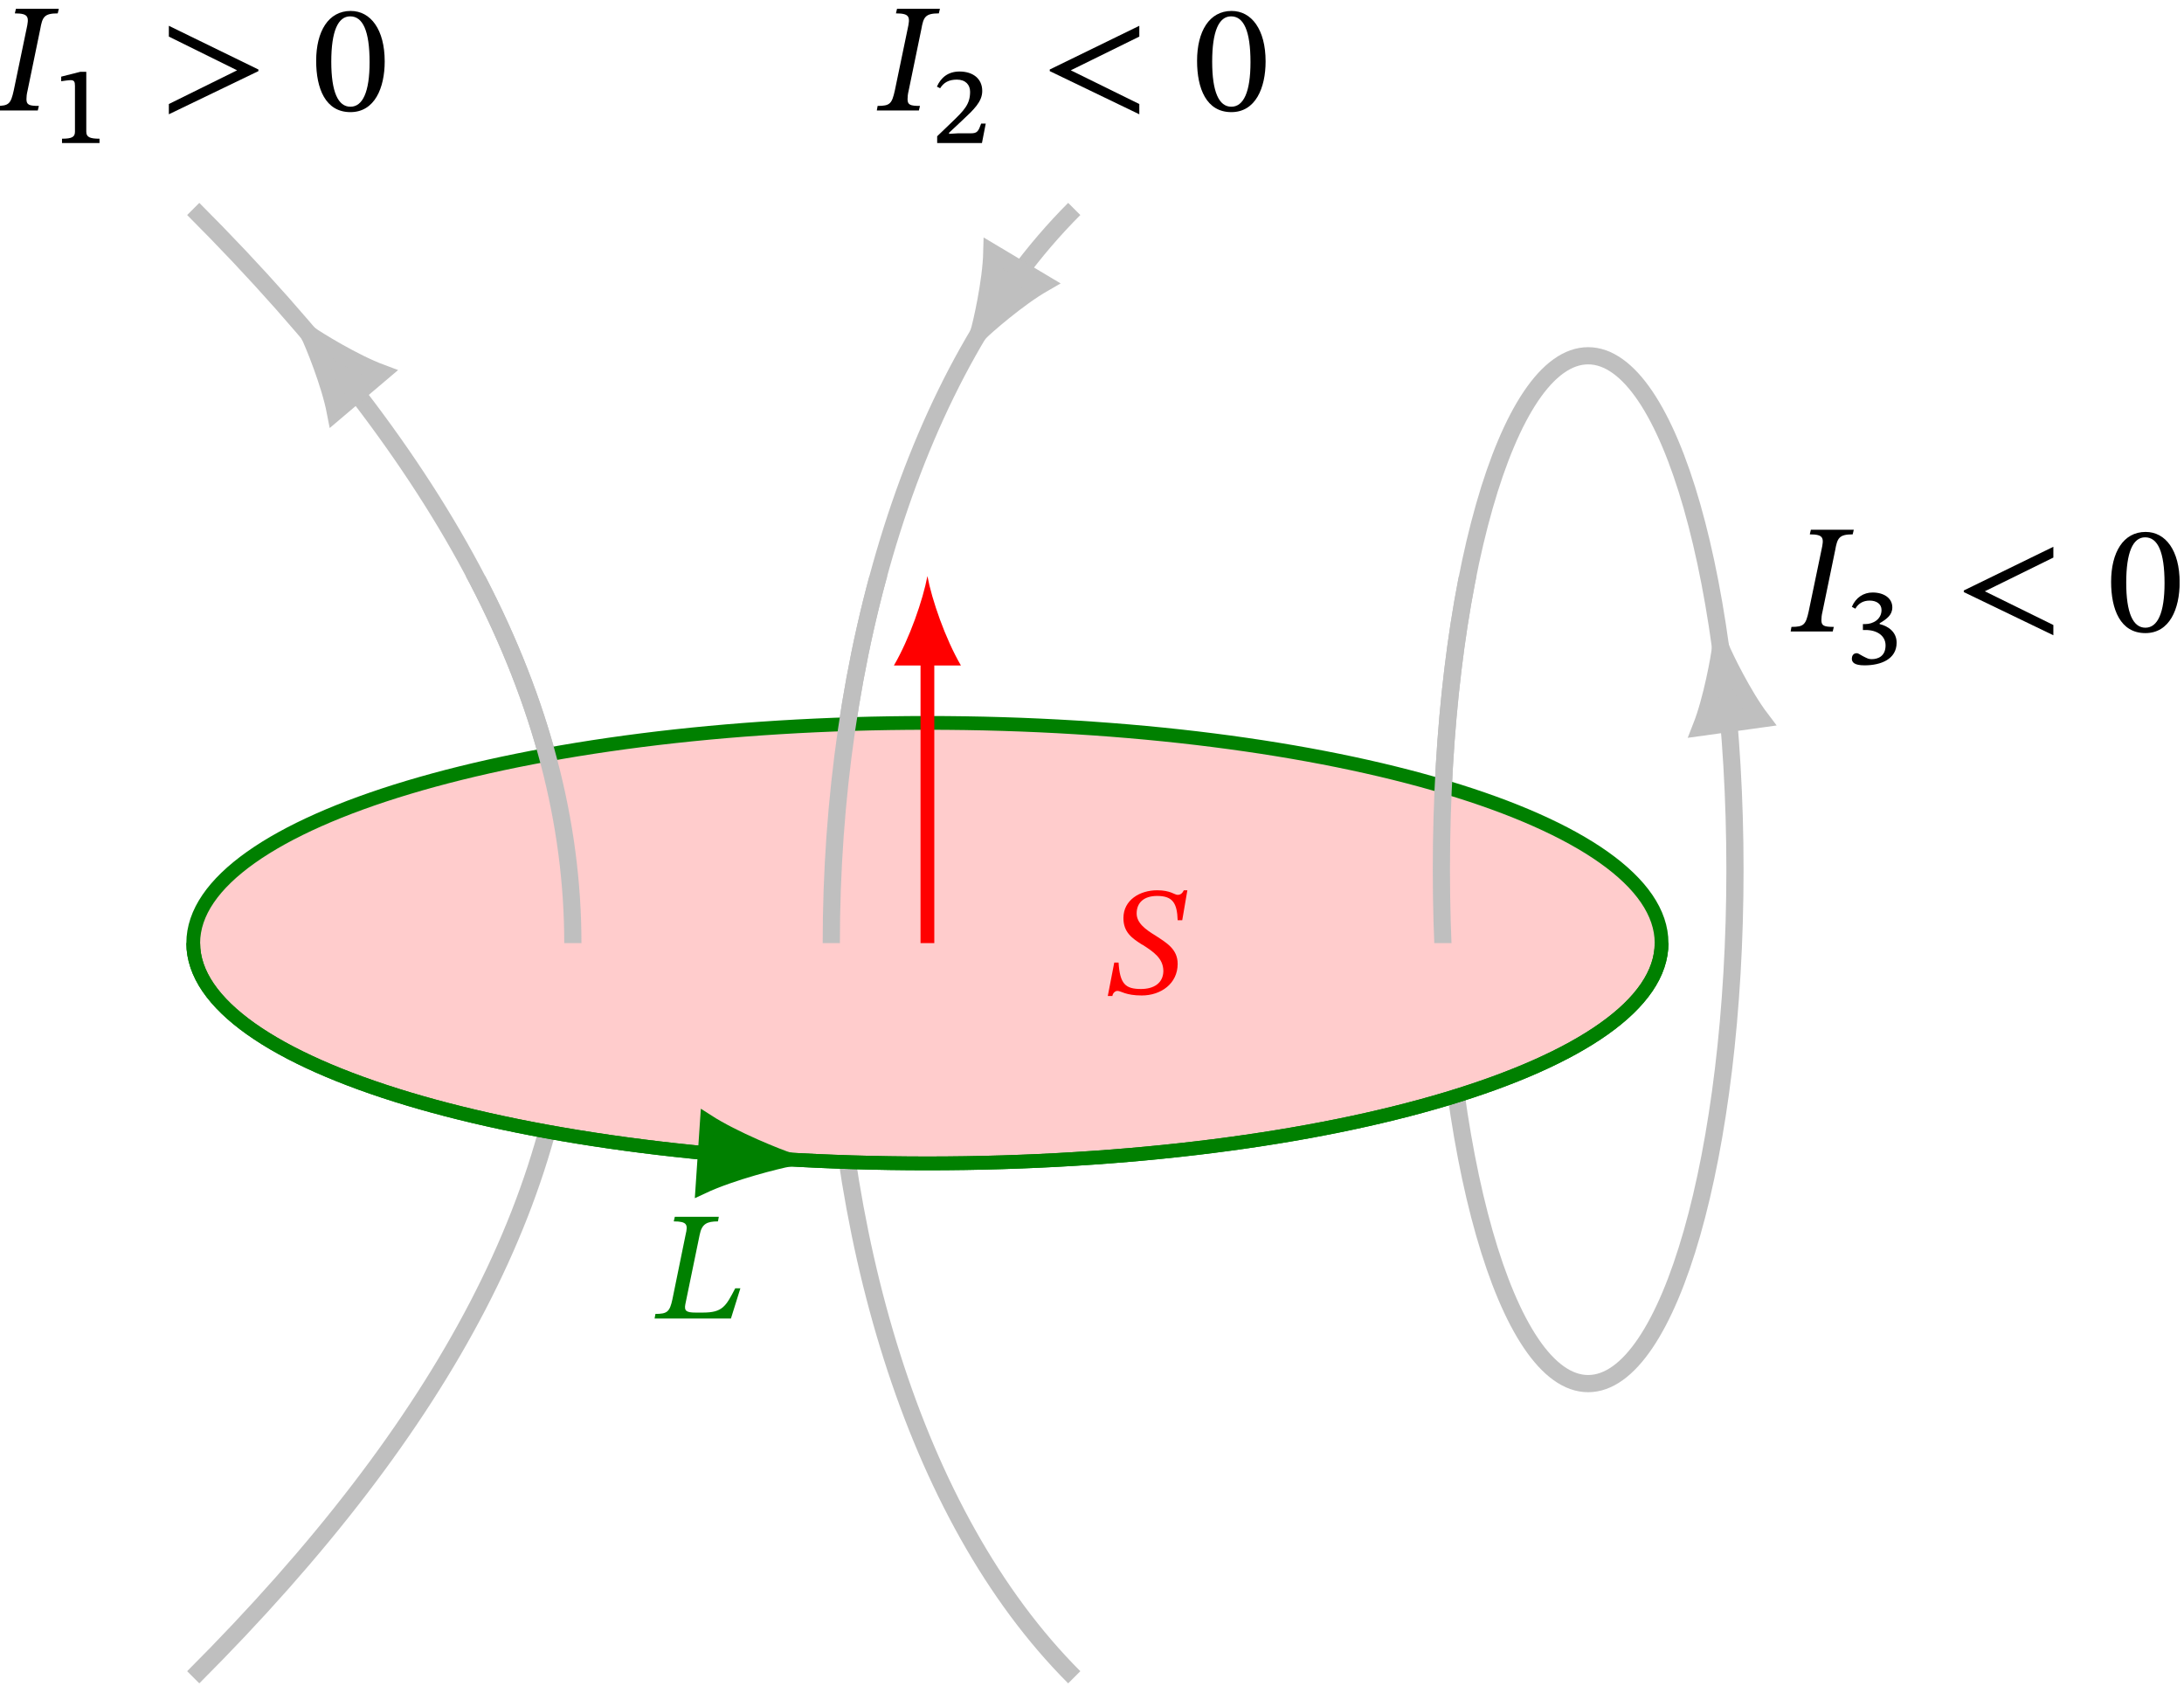
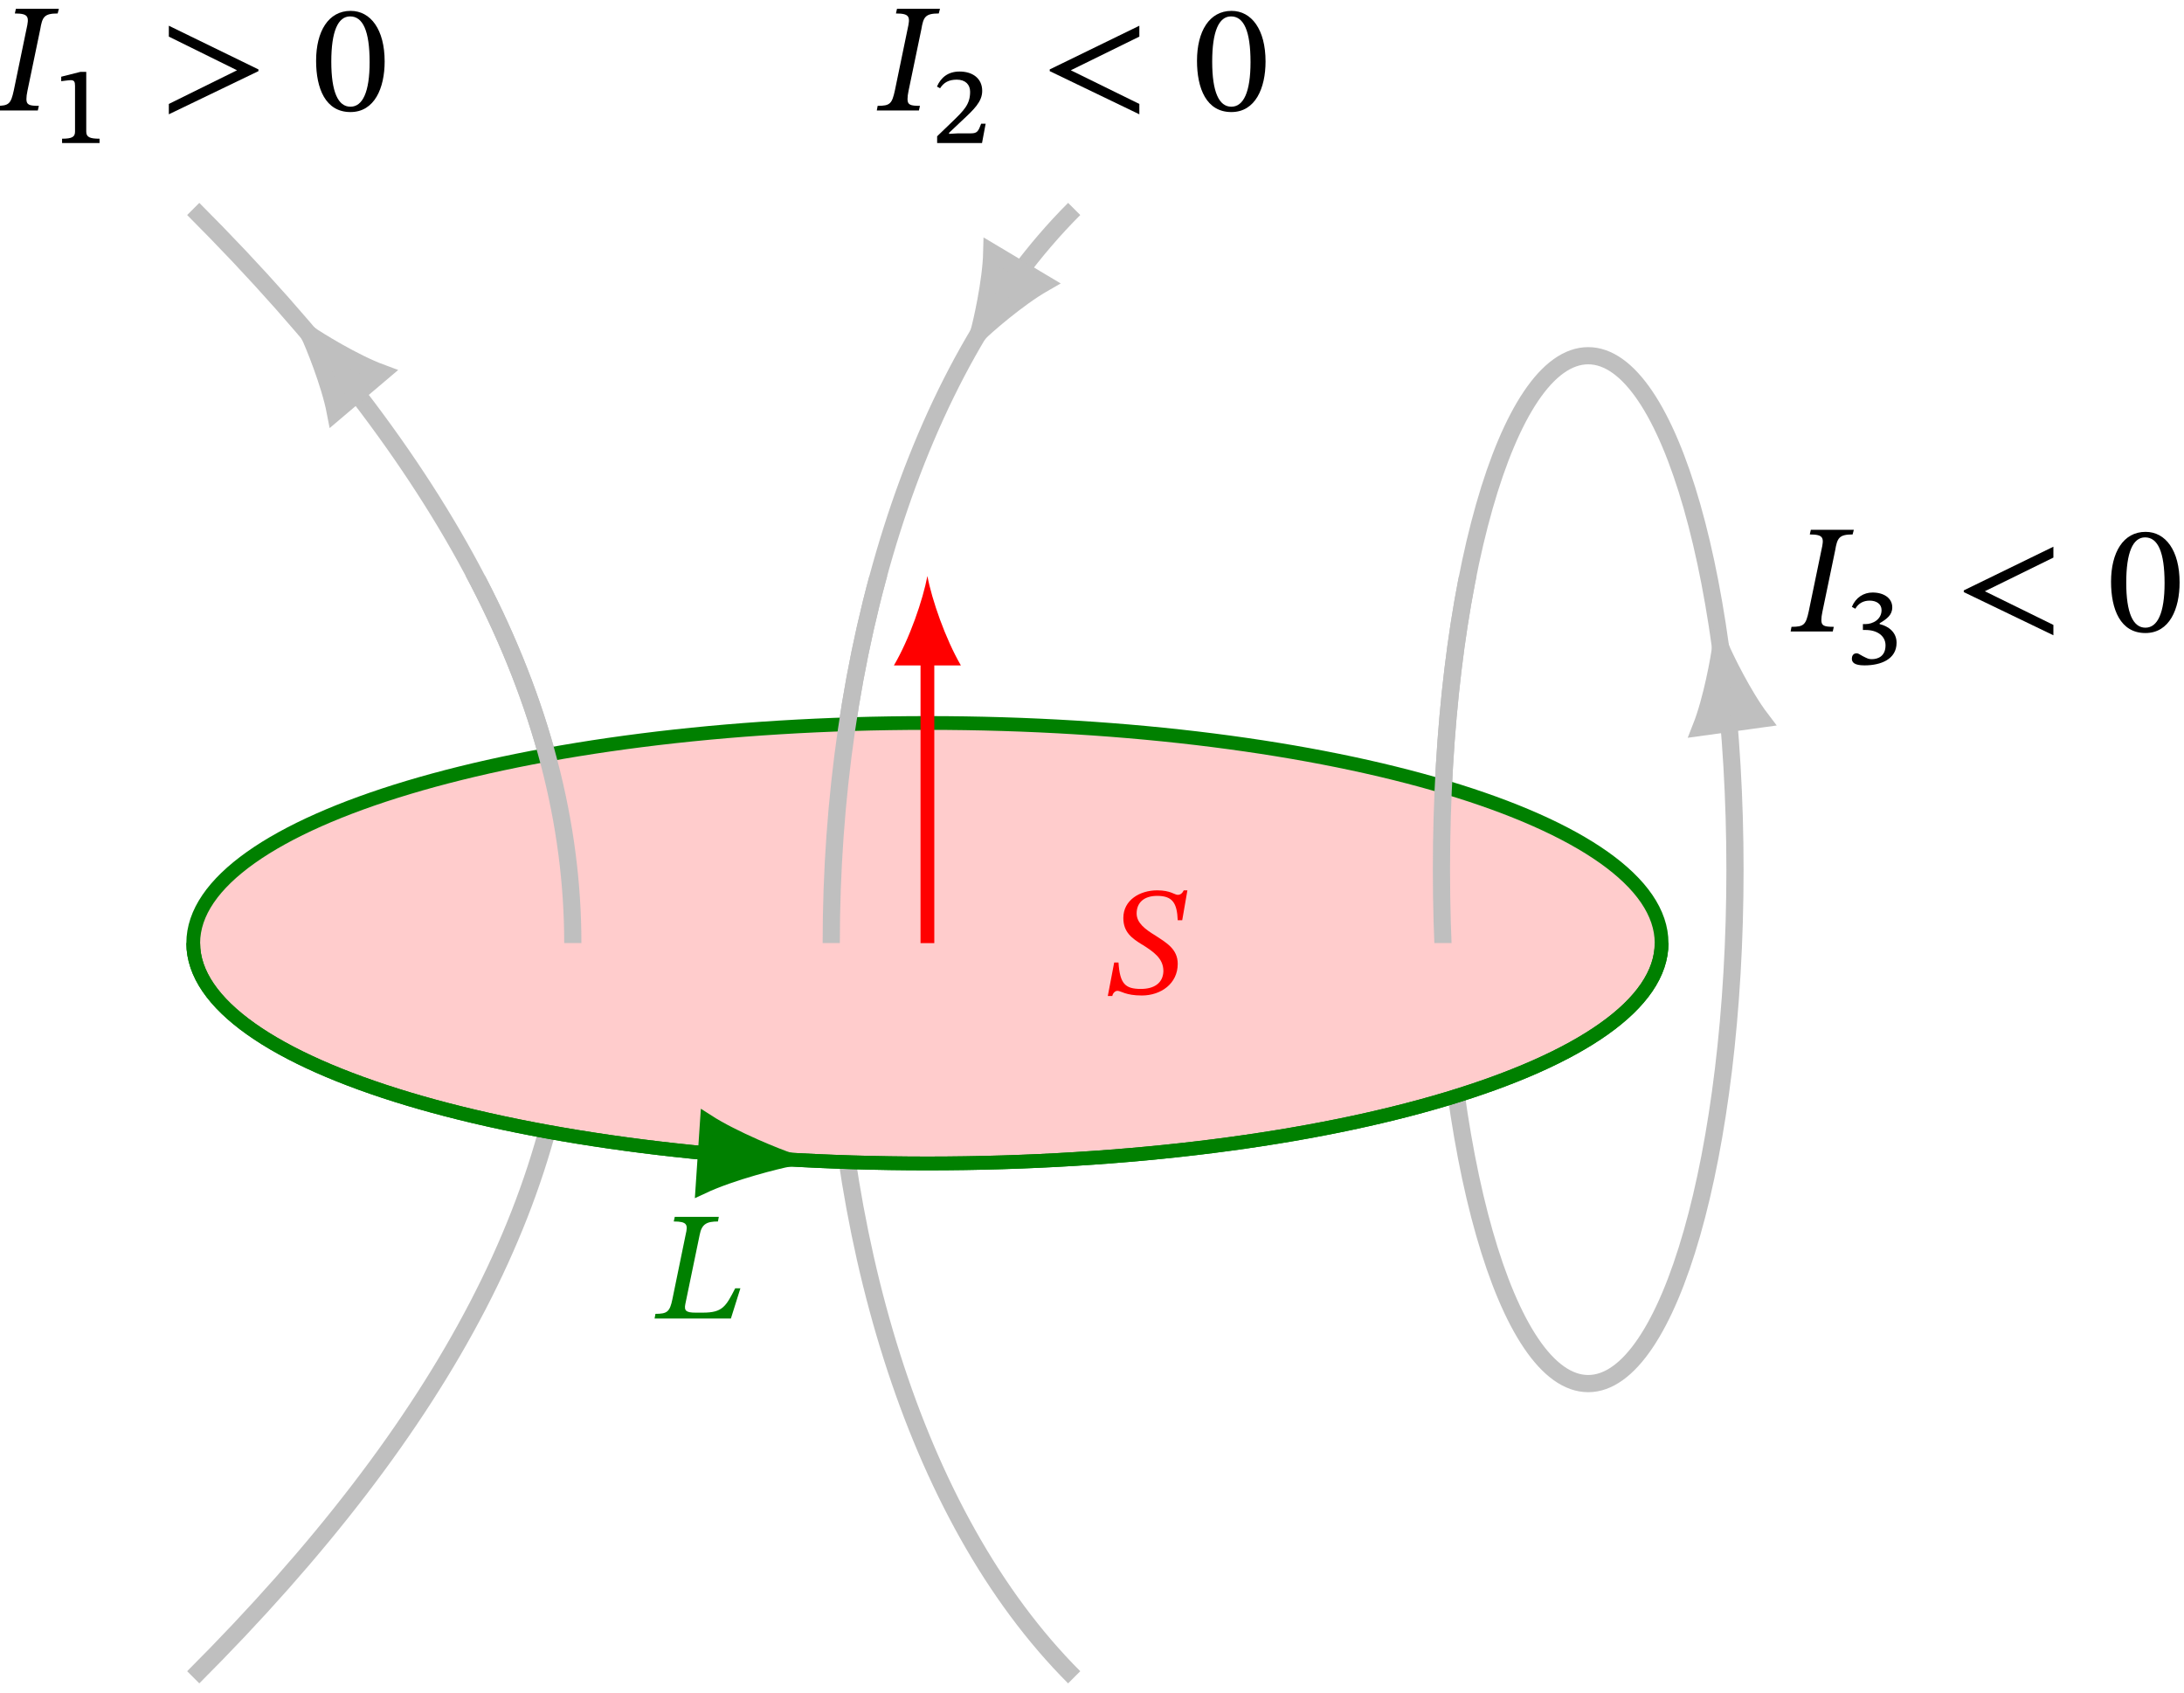
<svg xmlns="http://www.w3.org/2000/svg" xmlns:xlink="http://www.w3.org/1999/xlink" width="126.486pt" height="98.002pt" viewBox="0 0 126.486 98.002" version="1.2">
  <defs>
    <g>
      <symbol overflow="visible" id="glyph0-0">
-         <path style="stroke:none;" d="M 5.344 1.516 L 5.344 -7.047 L 0.094 -7.047 L 0.094 1.516 Z M 4.875 1.047 L 0.547 1.047 L 0.547 -6.578 L 4.875 -6.578 Z M 2.875 -1.531 L 2.875 -1.672 C 2.875 -2.641 4.312 -3.344 4.312 -4.656 C 4.312 -5.594 3.531 -6 2.656 -6 C 1.75 -6 1.125 -5.484 1.125 -4.766 C 1.125 -4.344 1.297 -4.141 1.594 -4.141 C 1.797 -4.141 1.984 -4.25 1.984 -4.531 C 1.984 -4.875 1.797 -4.875 1.797 -5.172 C 1.797 -5.453 2.047 -5.656 2.578 -5.656 C 3.141 -5.656 3.5 -5.344 3.5 -4.641 C 3.5 -3.25 2.516 -2.922 2.516 -1.766 L 2.516 -1.531 Z M 3.203 -0.438 C 3.203 -0.703 3.016 -0.953 2.703 -0.953 C 2.375 -0.953 2.172 -0.719 2.172 -0.438 C 2.172 -0.141 2.344 0.078 2.703 0.078 C 3.016 0.078 3.203 -0.141 3.203 -0.438 Z M 3.203 -0.438 " />
+         <path style="stroke:none;" d="M 5.34 1.52 L 5.34 -7.05 L .09 -7.05 L .09 1.52 Z M 4.88 1.05 L .55 1.05 L .55 -6.58 L 4.88 -6.58 Z M 2.88 -1.53 L 2.88 -1.67 C 2.88 -2.64 4.31 -3.34 4.31 -4.66 C 4.31 -5.59 3.53 -6 2.66 -6 C 1.75 -6 1.12 -5.48 1.12 -4.77 C 1.12 -4.34 1.3 -4.14 1.59 -4.14 C 1.8 -4.14 1.98 -4.25 1.98 -4.53 C 1.98 -4.88 1.8 -4.88 1.8 -5.17 C 1.8 -5.45 2.05 -5.66 2.58 -5.66 C 3.14 -5.66 3.5 -5.34 3.5 -4.64 C 3.5 -3.25 2.52 -2.92 2.52 -1.77 L 2.52 -1.53 Z M 3.2 -.44 C 3.2 -.7 3.02 -.95 2.7 -.95 C 2.38 -.95 2.17 -.72 2.17 -.44 C 2.17 -.14 2.34 .08 2.7 .08 C 3.02 .08 3.2 -.14 3.2 -.44 Z M 3.2 -.44" />
      </symbol>
      <symbol overflow="visible" id="glyph0-1">
-         <path style="stroke:none;" d="M 0.938 -1.172 C 0.766 -0.391 0.656 -0.266 -0.062 -0.266 L -0.109 0 L 2.328 0 L 2.391 -0.266 C 1.828 -0.266 1.672 -0.328 1.672 -0.656 C 1.672 -0.797 1.688 -0.953 1.734 -1.141 L 2.469 -4.703 C 2.594 -5.406 2.688 -5.625 3.484 -5.625 L 3.547 -5.891 L 1.062 -5.891 L 1 -5.625 C 1.828 -5.625 1.828 -5.406 1.672 -4.703 Z M 0.938 -1.172 " />
+         <path style="stroke:none;" d="M .94 -1.17 C .77 -.39 .66 -.27 -.06 -.27 L -.11 0 L 2.33 0 L 2.39 -.27 C 1.83 -.27 1.67 -.33 1.67 -.66 C 1.67 -.8 1.69 -.95 1.73 -1.14 L 2.47 -4.7 C 2.59 -5.41 2.69 -5.62 3.48 -5.62 L 3.55 -5.89 L 1.06 -5.89 L 1 -5.62 C 1.83 -5.62 1.83 -5.41 1.67 -4.7 Z M .94 -1.17" />
      </symbol>
      <symbol overflow="visible" id="glyph0-2">
-         <path style="stroke:none;" d="M 5.828 -2.281 L 5.828 -2.375 L 0.641 -4.906 L 0.641 -4.281 L 4.594 -2.328 L 0.641 -0.375 L 0.641 0.219 Z M 5.828 -2.281 " />
+         <path style="stroke:none;" d="M5.83-2.28l0-.1l-5.19-2.53l0 .63l3.95 1.95l-3.95 1.95l0 .6zM5.83-2.28" />
      </symbol>
      <symbol overflow="visible" id="glyph0-3">
-         <path style="stroke:none;" d="M 4.203 -2.844 C 4.203 -4.688 3.391 -5.766 2.234 -5.766 C 0.938 -5.766 0.234 -4.578 0.234 -2.875 C 0.234 -1.281 0.766 0.094 2.219 0.094 C 3.625 0.094 4.203 -1.312 4.203 -2.844 Z M 3.328 -2.797 C 3.328 -1.062 2.922 -0.219 2.219 -0.219 C 1.5 -0.219 1.109 -1.078 1.109 -2.828 C 1.109 -4.594 1.5 -5.453 2.203 -5.453 C 2.938 -5.453 3.328 -4.609 3.328 -2.797 Z M 3.328 -2.797 " />
+         <path style="stroke:none;" d="M 4.2 -2.84 C 4.2 -4.69 3.39 -5.77 2.23 -5.77 C .94 -5.77 .23 -4.58 .23 -2.88 C .23 -1.28 .77 .09 2.22 .09 C 3.62 .09 4.2 -1.31 4.2 -2.84 Z M 3.33 -2.8 C 3.33 -1.06 2.92 -.22 2.22 -.22 C 1.5 -.22 1.11 -1.08 1.11 -2.83 C 1.11 -4.59 1.5 -5.45 2.2 -5.45 C 2.94 -5.45 3.33 -4.61 3.33 -2.8 Z M 3.33 -2.8" />
      </symbol>
      <symbol overflow="visible" id="glyph0-4">
-         <path style="stroke:none;" d="M 5.828 0.219 L 5.828 -0.375 L 1.859 -2.328 L 5.828 -4.281 L 5.828 -4.906 L 0.641 -2.375 L 0.641 -2.281 Z M 5.828 0.219 " />
+         <path style="stroke:none;" d="M5.83.22l0-.6l-3.97-1.95l3.97-1.95l0-.63l-5.19 2.53l0 .1zM5.83.22" />
      </symbol>
      <symbol overflow="visible" id="glyph0-5">
-         <path style="stroke:none;" d="M 4.859 -1.75 L 4.562 -1.75 C 4.016 -0.703 3.828 -0.344 2.688 -0.344 L 2.266 -0.344 C 1.734 -0.344 1.594 -0.438 1.672 -0.828 L 2.5 -4.844 C 2.625 -5.484 2.922 -5.625 3.562 -5.625 L 3.609 -5.891 L 1.062 -5.891 L 1 -5.625 C 1.781 -5.625 1.828 -5.438 1.688 -4.859 L 0.922 -1.109 C 0.766 -0.391 0.625 -0.266 -0.062 -0.266 L -0.109 0 L 4.312 0 Z M 4.859 -1.75 " />
+         <path style="stroke:none;" d="M 4.86 -1.75 L 4.56 -1.75 C 4.02 -.7 3.83 -.34 2.69 -.34 L 2.27 -.34 C 1.73 -.34 1.59 -.44 1.67 -.83 L 2.5 -4.84 C 2.62 -5.48 2.92 -5.62 3.56 -5.62 L 3.61 -5.89 L 1.06 -5.89 L 1 -5.62 C 1.78 -5.62 1.83 -5.44 1.69 -4.86 L .92 -1.11 C .77 -.39 .62 -.27 -.06 -.27 L -.11 0 L 4.31 0 Z M 4.86 -1.75" />
      </symbol>
      <symbol overflow="visible" id="glyph0-6">
-         <path style="stroke:none;" d="M 4.531 -4.25 L 4.828 -5.984 L 4.625 -5.984 C 4.531 -5.797 4.422 -5.719 4.266 -5.719 C 4.078 -5.719 3.859 -5.984 3.078 -5.984 C 2.078 -5.984 1.125 -5.422 1.125 -4.375 C 1.125 -3.547 1.625 -3.203 2.219 -2.828 C 2.219 -2.828 2.219 -2.828 2.234 -2.828 C 2.859 -2.422 3.438 -2.047 3.438 -1.297 C 3.422 -0.594 2.875 -0.266 2.141 -0.266 C 1.234 -0.266 0.922 -0.562 0.844 -1.797 L 0.594 -1.797 L 0.219 0.141 L 0.484 0.141 C 0.516 -0.047 0.656 -0.156 0.781 -0.156 C 0.984 -0.156 1.25 0.109 2.188 0.109 C 3.297 0.109 4.266 -0.578 4.266 -1.719 C 4.266 -2.578 3.625 -2.938 2.984 -3.359 C 2.391 -3.719 1.891 -4.094 1.891 -4.641 C 1.891 -5.281 2.328 -5.656 3.078 -5.656 C 3.984 -5.656 4.234 -5.234 4.266 -4.25 Z M 4.531 -4.25 " />
+         <path style="stroke:none;" d="M 4.53 -4.25 L 4.83 -5.98 L 4.62 -5.98 C 4.53 -5.8 4.42 -5.72 4.27 -5.72 C 4.08 -5.72 3.86 -5.98 3.08 -5.98 C 2.08 -5.98 1.12 -5.42 1.12 -4.38 C 1.12 -3.55 1.62 -3.2 2.22 -2.83 C 2.22 -2.83 2.22 -2.83 2.23 -2.83 C 2.86 -2.42 3.44 -2.05 3.44 -1.3 C 3.42 -.59 2.88 -.27 2.14 -.27 C 1.23 -.27 .92 -.56 .84 -1.8 L .59 -1.8 L .22 .14 L .48 .14 C .52 -.05 .66 -.16 .78 -.16 C .98 -.16 1.25 .11 2.19 .11 C 3.3 .11 4.27 -.58 4.27 -1.72 C 4.27 -2.58 3.62 -2.94 2.98 -3.36 C 2.39 -3.72 1.89 -4.09 1.89 -4.64 C 1.89 -5.28 2.33 -5.66 3.08 -5.66 C 3.98 -5.66 4.23 -5.23 4.27 -4.25 Z M 4.53 -4.25" />
      </symbol>
      <symbol overflow="visible" id="glyph1-0">
-         <path style="stroke:none;" d="M 3.562 1.016 L 3.562 -4.703 L 0.062 -4.703 L 0.062 1.016 Z M 3.25 0.688 L 0.359 0.688 L 0.359 -4.391 L 3.25 -4.391 Z M 1.922 -1.016 L 1.922 -1.109 C 1.922 -1.766 2.875 -2.234 2.875 -3.109 C 2.875 -3.734 2.359 -4 1.766 -4 C 1.172 -4 0.75 -3.656 0.75 -3.172 C 0.75 -2.891 0.875 -2.766 1.062 -2.766 C 1.203 -2.766 1.328 -2.844 1.328 -3.016 C 1.328 -3.25 1.203 -3.25 1.203 -3.453 C 1.203 -3.641 1.359 -3.781 1.719 -3.781 C 2.094 -3.781 2.344 -3.562 2.344 -3.094 C 2.344 -2.172 1.672 -1.953 1.672 -1.172 L 1.672 -1.016 Z M 2.141 -0.281 C 2.141 -0.469 2.016 -0.641 1.812 -0.641 C 1.578 -0.641 1.453 -0.484 1.453 -0.281 C 1.453 -0.094 1.562 0.047 1.797 0.047 C 2.016 0.047 2.141 -0.094 2.141 -0.281 Z M 2.141 -0.281 " />
+         <path style="stroke:none;" d="M 3.56 1.02 L 3.56 -4.7 L .06 -4.7 L .06 1.02 Z M 3.25 .69 L .36 .69 L .36 -4.39 L 3.25 -4.39 Z M 1.92 -1.02 L 1.92 -1.11 C 1.92 -1.77 2.88 -2.23 2.88 -3.11 C 2.88 -3.73 2.36 -4 1.77 -4 C 1.17 -4 .75 -3.66 .75 -3.17 C .75 -2.89 .88 -2.77 1.06 -2.77 C 1.2 -2.77 1.33 -2.84 1.33 -3.02 C 1.33 -3.25 1.2 -3.25 1.2 -3.45 C 1.2 -3.64 1.36 -3.78 1.72 -3.78 C 2.09 -3.78 2.34 -3.56 2.34 -3.09 C 2.34 -2.17 1.67 -1.95 1.67 -1.17 L 1.67 -1.02 Z M 2.14 -.28 C 2.14 -.47 2.02 -.64 1.81 -.64 C 1.58 -.64 1.45 -.48 1.45 -.28 C 1.45 -.09 1.56 .05 1.8 .05 C 2.02 .05 2.14 -.09 2.14 -.28 Z M 2.14 -.28" />
      </symbol>
      <symbol overflow="visible" id="glyph1-1">
-         <path style="stroke:none;" d="M 2.828 0 L 2.828 -0.25 C 2.266 -0.25 2.062 -0.344 2.062 -0.656 L 2.062 -4.125 L 1.719 -4.125 L 0.609 -3.844 L 0.609 -3.578 C 0.719 -3.594 1.031 -3.641 1.156 -3.641 C 1.359 -3.641 1.406 -3.547 1.406 -3.312 L 1.406 -0.656 C 1.406 -0.359 1.25 -0.25 0.656 -0.25 L 0.656 0 Z M 2.828 0 " />
+         <path style="stroke:none;" d="M 2.83 0 L 2.83 -.25 C 2.27 -.25 2.06 -.34 2.06 -.66 L 2.06 -4.12 L 1.72 -4.12 L .61 -3.84 L .61 -3.58 C .72 -3.59 1.03 -3.64 1.16 -3.64 C 1.36 -3.64 1.41 -3.55 1.41 -3.31 L 1.41 -.66 C 1.41 -.36 1.25 -.25 .66 -.25 L .66 0 Z M 2.83 0" />
      </symbol>
      <symbol overflow="visible" id="glyph1-2">
-         <path style="stroke:none;" d="M 3.125 -1.125 L 2.859 -1.125 C 2.703 -0.688 2.641 -0.562 2.266 -0.562 L 1.516 -0.562 L 1 -0.531 L 1 -0.594 L 1.734 -1.281 C 2.438 -1.938 2.922 -2.391 2.922 -3.016 C 2.922 -3.734 2.375 -4.141 1.609 -4.141 C 0.953 -4.141 0.531 -3.797 0.297 -3.266 L 0.484 -3.172 C 0.688 -3.5 0.984 -3.672 1.453 -3.672 C 1.953 -3.672 2.219 -3.375 2.219 -2.969 C 2.219 -2.25 1.891 -1.906 1.141 -1.188 L 0.312 -0.391 L 0.312 0 L 2.906 0 Z M 3.125 -1.125 " />
+         <path style="stroke:none;" d="M 3.12 -1.12 L 2.86 -1.12 C 2.7 -.69 2.64 -.56 2.27 -.56 L 1.52 -.56 L 1 -.53 L 1 -.59 L 1.73 -1.28 C 2.44 -1.94 2.92 -2.39 2.92 -3.02 C 2.92 -3.73 2.38 -4.14 1.61 -4.14 C .95 -4.14 .53 -3.8 .3 -3.27 L .48 -3.17 C .69 -3.5 .98 -3.67 1.45 -3.67 C 1.95 -3.67 2.22 -3.38 2.22 -2.97 C 2.22 -2.25 1.89 -1.91 1.14 -1.19 L .31 -.39 L .31 0 L 2.91 0 Z M 3.12 -1.12" />
      </symbol>
      <symbol overflow="visible" id="glyph1-3">
-         <path style="stroke:none;" d="M 0.562 -3.203 C 0.75 -3.531 1.047 -3.672 1.391 -3.672 C 1.781 -3.672 2.078 -3.484 2.078 -3.125 C 2.078 -2.594 1.594 -2.312 1.141 -2.312 L 1 -2.312 L 1 -1.969 L 1.156 -1.969 C 1.812 -1.969 2.312 -1.641 2.312 -1.078 C 2.312 -0.438 1.859 -0.281 1.516 -0.281 C 1.328 -0.281 1.281 -0.312 1 -0.453 C 0.766 -0.594 0.703 -0.625 0.641 -0.625 C 0.422 -0.625 0.359 -0.438 0.359 -0.312 C 0.359 -0.109 0.484 0.078 1.094 0.078 C 2.047 0.078 2.953 -0.281 2.953 -1.234 C 2.953 -1.844 2.484 -2.188 1.969 -2.312 L 1.969 -2.359 C 2.391 -2.609 2.703 -2.844 2.703 -3.281 C 2.703 -3.812 2.219 -4.141 1.562 -4.141 C 1.047 -4.141 0.594 -3.859 0.359 -3.312 Z M 0.562 -3.203 " />
+         <path style="stroke:none;" d="M .56 -3.2 C .75 -3.53 1.05 -3.67 1.39 -3.67 C 1.78 -3.67 2.08 -3.48 2.08 -3.12 C 2.08 -2.59 1.59 -2.31 1.14 -2.31 L 1 -2.31 L 1 -1.97 L 1.16 -1.97 C 1.81 -1.97 2.31 -1.64 2.31 -1.08 C 2.31 -.44 1.86 -.28 1.52 -.28 C 1.33 -.28 1.28 -.31 1 -.45 C .77 -.59 .7 -.62 .64 -.62 C .42 -.62 .36 -.44 .36 -.31 C .36 -.11 .48 .08 1.09 .08 C 2.05 .08 2.95 -.28 2.95 -1.23 C 2.95 -1.84 2.48 -2.19 1.97 -2.31 L 1.97 -2.36 C 2.39 -2.61 2.7 -2.84 2.7 -3.28 C 2.7 -3.81 2.22 -4.14 1.56 -4.14 C 1.05 -4.14 .59 -3.86 .36 -3.31 Z M .56 -3.2" />
      </symbol>
    </g>
    <clipPath id="clip1">
-       <path d="M 0 0 L 48 0 L 48 97.504 L 0 97.504 Z M 0 0 " />
+       <path d="M0 0l48 0l0 97.5l-48 0zM0 0" />
    </clipPath>
    <clipPath id="clip2">
-       <path d="M 34 0 L 77 0 L 77 97.504 L 34 97.504 Z M 34 0 " />
+       <path d="M34 0l43 0l0 97.5l-43 0zM34 0" />
    </clipPath>
    <clipPath id="clip3">
-       <path d="M 122 30 L 126.23 30 L 126.23 37 L 122 37 Z M 122 30 " />
+       <path d="M122 30l4.23 0l0 7l-4.23 0zM122 30" />
    </clipPath>
    <clipPath id="clip4">
-       <path d="M 11.191 33.363 L 48 33.363 L 48 54.621 L 11.191 54.621 Z M 11.191 33.363 " />
+       <path d="M11.19 33.36l36.81 0l0 21.26l-36.81 0zM11.19 33.36" />
    </clipPath>
    <clipPath id="clip5">
-       <path d="M 34 33.363 L 77 33.363 L 77 54.621 L 34 54.621 Z M 34 33.363 " />
+       <path d="M34 33.36l43 0l0 21.26l-43 0zM34 33.36" />
    </clipPath>
    <clipPath id="clip6">
-       <path d="M 69 33.363 L 96.23 33.363 L 96.23 54.621 L 69 54.621 Z M 69 33.363 " />
+       <path d="M69 33.36l27.23 0l0 21.26l-27.23 0zM69 33.36" />
    </clipPath>
  </defs>
  <g id="surface1">
    <g clip-path="url(#clip1)" clip-rule="nonzero">
-       <path style="fill:none;stroke-width:0.996;stroke-linecap:butt;stroke-linejoin:miter;stroke:rgb(75%,75%,75%);stroke-opacity:1;stroke-miterlimit:10;" d="M -42.52 -42.519 C -13.207 -13.206 -13.207 13.208 -42.52 42.52 " transform="matrix(1,0,0,-1,53.711,54.622)" />
+       <path style="fill:none;stroke-width:0.996;stroke-linecap:butt;stroke-linejoin:miter;stroke:rgb(75%,75%,75%);stroke-opacity:1;stroke-miterlimit:10;" d="M -42.52 -42.52 C -13.21 -13.21 -13.21 13.21 -42.52 42.52" transform="matrix(1,0,0,-1,53.711,54.622)" />
    </g>
-     <path style="fill-rule:nonzero;fill:rgb(75%,75%,75%);fill-opacity:1;stroke-width:0.996;stroke-linecap:butt;stroke-linejoin:miter;stroke:rgb(75%,75%,75%);stroke-opacity:1;stroke-miterlimit:10;" d="M 4.421 0.002 C 3.88 0.137 1.491 0.907 0 1.746 L 0 -1.746 C 1.494 -0.908 3.878 -0.137 4.421 0.002 Z M 4.421 0.002 " transform="matrix(-0.64648,-0.76285,-0.76285,0.64648,20.75405,22.73081)" />
+     <path style="fill-rule:nonzero;fill:rgb(75%,75%,75%);fill-opacity:1;stroke-width:0.996;stroke-linecap:butt;stroke-linejoin:miter;stroke:rgb(75%,75%,75%);stroke-opacity:1;stroke-miterlimit:10;" d="M 4.42 0 C 3.88 .14 1.49 .91 0 1.75 L 0 -1.75 C 1.49 -.91 3.88 -.14 4.42 0 Z M 4.42 0" transform="matrix(-0.64648,-0.76285,-0.76285,0.64648,20.75405,22.73081)" />
    <g style="fill:rgb(0%,0%,0%);fill-opacity:1;">
      <use xlink:href="#glyph0-1" x="-0.14" y="6.4" />
    </g>
    <g style="fill:rgb(0%,0%,0%);fill-opacity:1;">
      <use xlink:href="#glyph1-1" x="2.935" y="8.283" />
    </g>
    <g style="fill:rgb(0%,0%,0%);fill-opacity:1;">
      <use xlink:href="#glyph0-2" x="9.138" y="6.4" />
    </g>
    <g style="fill:rgb(0%,0%,0%);fill-opacity:1;">
      <use xlink:href="#glyph0-3" x="18.077" y="6.4" />
    </g>
    <g clip-path="url(#clip2)" clip-rule="nonzero">
-       <path style="fill:none;stroke-width:0.996;stroke-linecap:butt;stroke-linejoin:miter;stroke:rgb(75%,75%,75%);stroke-opacity:1;stroke-miterlimit:10;" d="M 8.504 42.52 C -10.258 23.759 -10.258 -23.761 8.504 -42.519 " transform="matrix(1,0,0,-1,53.711,54.622)" />
+       <path style="fill:none;stroke-width:0.996;stroke-linecap:butt;stroke-linejoin:miter;stroke:rgb(75%,75%,75%);stroke-opacity:1;stroke-miterlimit:10;" d="M 8.5 42.52 C -10.26 23.76 -10.26 -23.76 8.5 -42.52" transform="matrix(1,0,0,-1,53.711,54.622)" />
    </g>
-     <path style="fill-rule:nonzero;fill:rgb(75%,75%,75%);fill-opacity:1;stroke-width:0.996;stroke-linecap:butt;stroke-linejoin:miter;stroke:rgb(75%,75%,75%);stroke-opacity:1;stroke-miterlimit:10;" d="M 4.422 -0 C 3.878 0.134 1.492 0.909 0.001 1.747 L 0 -1.746 C 1.492 -0.906 3.88 -0.137 4.422 -0 Z M 4.422 -0 " transform="matrix(-0.51215,0.85884,0.85884,0.51215,58.94089,15.51082)" />
+     <path style="fill-rule:nonzero;fill:rgb(75%,75%,75%);fill-opacity:1;stroke-width:0.996;stroke-linecap:butt;stroke-linejoin:miter;stroke:rgb(75%,75%,75%);stroke-opacity:1;stroke-miterlimit:10;" d="M 4.42 0 C 3.88 .13 1.49 .91 0 1.75 L 0 -1.75 C 1.49 -.91 3.88 -.14 4.42 0 Z M 4.42 0" transform="matrix(-0.51215,0.85884,0.85884,0.51215,58.94089,15.51082)" />
    <g style="fill:rgb(0%,0%,0%);fill-opacity:1;">
      <use xlink:href="#glyph0-1" x="50.889" y="6.4" />
    </g>
    <g style="fill:rgb(0%,0%,0%);fill-opacity:1;">
      <use xlink:href="#glyph1-2" x="53.964" y="8.283" />
    </g>
    <g style="fill:rgb(0%,0%,0%);fill-opacity:1;">
      <use xlink:href="#glyph0-4" x="60.155" y="6.4" />
    </g>
    <g style="fill:rgb(0%,0%,0%);fill-opacity:1;">
      <use xlink:href="#glyph0-3" x="69.094" y="6.4" />
    </g>
-     <path style="fill:none;stroke-width:0.996;stroke-linecap:butt;stroke-linejoin:miter;stroke:rgb(75%,75%,75%);stroke-opacity:1;stroke-miterlimit:10;" d="M 46.769 4.251 C 46.769 20.692 42.965 34.017 38.266 34.017 C 33.57 34.017 29.766 20.692 29.766 4.251 C 29.766 -12.187 33.57 -25.511 38.266 -25.511 C 42.965 -25.511 46.769 -12.187 46.769 4.251 Z M 46.769 4.251 " transform="matrix(1,0,0,-1,53.711,54.622)" />
-     <path style="fill-rule:nonzero;fill:rgb(75%,75%,75%);fill-opacity:1;stroke-width:0.996;stroke-linecap:butt;stroke-linejoin:miter;stroke:rgb(75%,75%,75%);stroke-opacity:1;stroke-miterlimit:10;" d="M 4.422 -0 C 3.881 0.138 1.491 0.909 -0.002 1.75 L 0.001 -1.748 C 1.493 -0.909 3.878 -0.138 4.422 -0 Z M 4.422 -0 " transform="matrix(-0.1367,-0.99057,-0.99057,0.1367,100.2528,41.88022)" />
+     <path style="fill:none;stroke-width:0.996;stroke-linecap:butt;stroke-linejoin:miter;stroke:rgb(75%,75%,75%);stroke-opacity:1;stroke-miterlimit:10;" d="M 46.77 4.25 C 46.77 20.69 42.96 34.02 38.27 34.02 C 33.57 34.02 29.77 20.69 29.77 4.25 C 29.77 -12.19 33.57 -25.51 38.27 -25.51 C 42.96 -25.51 46.77 -12.19 46.77 4.25 Z M 46.77 4.25" transform="matrix(1,0,0,-1,53.711,54.622)" />
+     <path style="fill-rule:nonzero;fill:rgb(75%,75%,75%);fill-opacity:1;stroke-width:0.996;stroke-linecap:butt;stroke-linejoin:miter;stroke:rgb(75%,75%,75%);stroke-opacity:1;stroke-miterlimit:10;" d="M 4.42 0 C 3.88 .14 1.49 .91 0 1.75 L 0 -1.75 C 1.49 -.91 3.88 -.14 4.42 0 Z M 4.42 0" transform="matrix(-0.1367,-0.99057,-0.99057,0.1367,100.2528,41.88022)" />
    <g style="fill:rgb(0%,0%,0%);fill-opacity:1;">
      <use xlink:href="#glyph0-1" x="103.814" y="36.573" />
    </g>
    <g style="fill:rgb(0%,0%,0%);fill-opacity:1;">
      <use xlink:href="#glyph1-3" x="106.89" y="38.456" />
    </g>
    <g style="fill:rgb(0%,0%,0%);fill-opacity:1;">
      <use xlink:href="#glyph0-4" x="113.092" y="36.573" />
    </g>
    <g clip-path="url(#clip3)" clip-rule="nonzero">
      <g style="fill:rgb(0%,0%,0%);fill-opacity:1;">
        <use xlink:href="#glyph0-3" x="122.031" y="36.573" />
      </g>
    </g>
-     <path style="fill-rule:nonzero;fill:rgb(100%,79.999%,79.999%);fill-opacity:1;stroke-width:0.797;stroke-linecap:butt;stroke-linejoin:miter;stroke:rgb(0%,50%,0%);stroke-opacity:1;stroke-miterlimit:10;" d="M 42.519 0.001 C 42.519 7.044 23.484 12.755 -0 12.755 C -23.484 12.755 -42.52 7.044 -42.52 0.001 C -42.52 -7.046 -23.484 -12.757 -0 -12.757 C 23.484 -12.757 42.519 -7.046 42.519 0.001 Z M 42.519 0.001 " transform="matrix(1,0,0,-1,53.711,54.622)" />
-     <path style="fill:none;stroke-width:0.797;stroke-linecap:butt;stroke-linejoin:miter;stroke:rgb(0%,50%,0%);stroke-opacity:1;stroke-miterlimit:10;" d="M -42.52 0.001 C -42.52 -7.046 -23.484 -12.757 -0 -12.757 C 23.484 -12.757 42.519 -7.046 42.519 0.001 " transform="matrix(1,0,0,-1,53.711,54.622)" />
-     <path style="fill-rule:nonzero;fill:rgb(0%,50%,0%);fill-opacity:1;stroke-width:0.797;stroke-linecap:butt;stroke-linejoin:miter;stroke:rgb(0%,50%,0%);stroke-opacity:1;stroke-miterlimit:10;" d="M 4.932 0.001 C 4.327 0.148 1.662 0.999 -0.001 1.921 L -0.002 -1.92 C 1.663 -0.998 4.327 -0.15 4.932 0.001 Z M 4.932 0.001 " transform="matrix(0.99771,0.06691,0.06691,-0.99771,40.81369,66.83068)" />
+     <path style="fill-rule:nonzero;fill:rgb(100%,79.999%,79.999%);fill-opacity:1;stroke-width:0.797;stroke-linecap:butt;stroke-linejoin:miter;stroke:rgb(0%,50%,0%);stroke-opacity:1;stroke-miterlimit:10;" d="M 42.52 0 C 42.52 7.04 23.48 12.75 0 12.75 C -23.48 12.75 -42.52 7.04 -42.52 0 C -42.52 -7.05 -23.48 -12.76 0 -12.76 C 23.48 -12.76 42.52 -7.05 42.52 0 Z M 42.52 0" transform="matrix(1,0,0,-1,53.711,54.622)" />
+     <path style="fill:none;stroke-width:0.797;stroke-linecap:butt;stroke-linejoin:miter;stroke:rgb(0%,50%,0%);stroke-opacity:1;stroke-miterlimit:10;" d="M -42.52 0 C -42.52 -7.05 -23.48 -12.76 0 -12.76 C 23.48 -12.76 42.52 -7.05 42.52 0" transform="matrix(1,0,0,-1,53.711,54.622)" />
+     <path style="fill-rule:nonzero;fill:rgb(0%,50%,0%);fill-opacity:1;stroke-width:0.797;stroke-linecap:butt;stroke-linejoin:miter;stroke:rgb(0%,50%,0%);stroke-opacity:1;stroke-miterlimit:10;" d="M 4.93 0 C 4.33 .15 1.66 1 0 1.92 L 0 -1.92 C 1.66 -1 4.33 -.15 4.93 0 Z M 4.93 0" transform="matrix(0.99771,0.06691,0.06691,-0.99771,40.81369,66.83068)" />
    <g style="fill:rgb(0%,50%,0%);fill-opacity:1;">
      <use xlink:href="#glyph0-5" x="38.02" y="76.363" />
    </g>
-     <path style="fill:none;stroke-width:0.797;stroke-linecap:butt;stroke-linejoin:miter;stroke:rgb(100%,0%,0%);stroke-opacity:1;stroke-miterlimit:10;" d="M -0 0.001 L -0 16.599 " transform="matrix(1,0,0,-1,53.711,54.622)" />
-     <path style=" stroke:none;fill-rule:nonzero;fill:rgb(100%,0%,0%);fill-opacity:1;" d="M 53.711 33.363 C 53.453 34.742 52.676 36.988 51.77 38.543 L 55.652 38.543 C 54.746 36.988 53.969 34.742 53.711 33.363 " />
+     <path style="fill:none;stroke-width:0.797;stroke-linecap:butt;stroke-linejoin:miter;stroke:rgb(100%,0%,0%);stroke-opacity:1;stroke-miterlimit:10;" d="M0 0l0 16.6" transform="matrix(1,0,0,-1,53.711,54.622)" />
+     <path style=" stroke:none;fill-rule:nonzero;fill:rgb(100%,0%,0%);fill-opacity:1;" d="M 53.71 33.36 C 53.45 34.74 52.68 36.99 51.77 38.54 L 55.65 38.54 C 54.75 36.99 53.97 34.74 53.71 33.36" />
    <g style="fill:rgb(100%,0%,0%);fill-opacity:1;">
      <use xlink:href="#glyph0-6" x="63.938" y="57.545" />
    </g>
    <g clip-path="url(#clip4)" clip-rule="nonzero">
-       <path style="fill:none;stroke-width:0.996;stroke-linecap:butt;stroke-linejoin:miter;stroke:rgb(75%,75%,75%);stroke-opacity:1;stroke-miterlimit:10;" d="M -42.52 -42.519 C -13.207 -13.206 -13.207 13.208 -42.52 42.52 " transform="matrix(1,0,0,-1,53.711,54.622)" />
+       <path style="fill:none;stroke-width:0.996;stroke-linecap:butt;stroke-linejoin:miter;stroke:rgb(75%,75%,75%);stroke-opacity:1;stroke-miterlimit:10;" d="M -42.52 -42.52 C -13.21 -13.21 -13.21 13.21 -42.52 42.52" transform="matrix(1,0,0,-1,53.711,54.622)" />
    </g>
    <g clip-path="url(#clip5)" clip-rule="nonzero">
-       <path style="fill:none;stroke-width:0.996;stroke-linecap:butt;stroke-linejoin:miter;stroke:rgb(75%,75%,75%);stroke-opacity:1;stroke-miterlimit:10;" d="M 8.504 42.52 C -10.258 23.759 -10.258 -23.761 8.504 -42.519 " transform="matrix(1,0,0,-1,53.711,54.622)" />
+       <path style="fill:none;stroke-width:0.996;stroke-linecap:butt;stroke-linejoin:miter;stroke:rgb(75%,75%,75%);stroke-opacity:1;stroke-miterlimit:10;" d="M 8.5 42.52 C -10.26 23.76 -10.26 -23.76 8.5 -42.52" transform="matrix(1,0,0,-1,53.711,54.622)" />
    </g>
    <g clip-path="url(#clip6)" clip-rule="nonzero">
-       <path style="fill:none;stroke-width:0.996;stroke-linecap:butt;stroke-linejoin:miter;stroke:rgb(75%,75%,75%);stroke-opacity:1;stroke-miterlimit:10;" d="M 46.769 4.251 C 46.769 20.692 42.965 34.017 38.266 34.017 C 33.57 34.017 29.766 20.692 29.766 4.251 C 29.766 -12.187 33.57 -25.511 38.266 -25.511 C 42.965 -25.511 46.769 -12.187 46.769 4.251 Z M 46.769 4.251 " transform="matrix(1,0,0,-1,53.711,54.622)" />
+       <path style="fill:none;stroke-width:0.996;stroke-linecap:butt;stroke-linejoin:miter;stroke:rgb(75%,75%,75%);stroke-opacity:1;stroke-miterlimit:10;" d="M 46.77 4.25 C 46.77 20.69 42.96 34.02 38.27 34.02 C 33.57 34.02 29.77 20.69 29.77 4.25 C 29.77 -12.19 33.57 -25.51 38.27 -25.51 C 42.96 -25.51 46.77 -12.19 46.77 4.25 Z M 46.77 4.25" transform="matrix(1,0,0,-1,53.711,54.622)" />
    </g>
  </g>
</svg>
